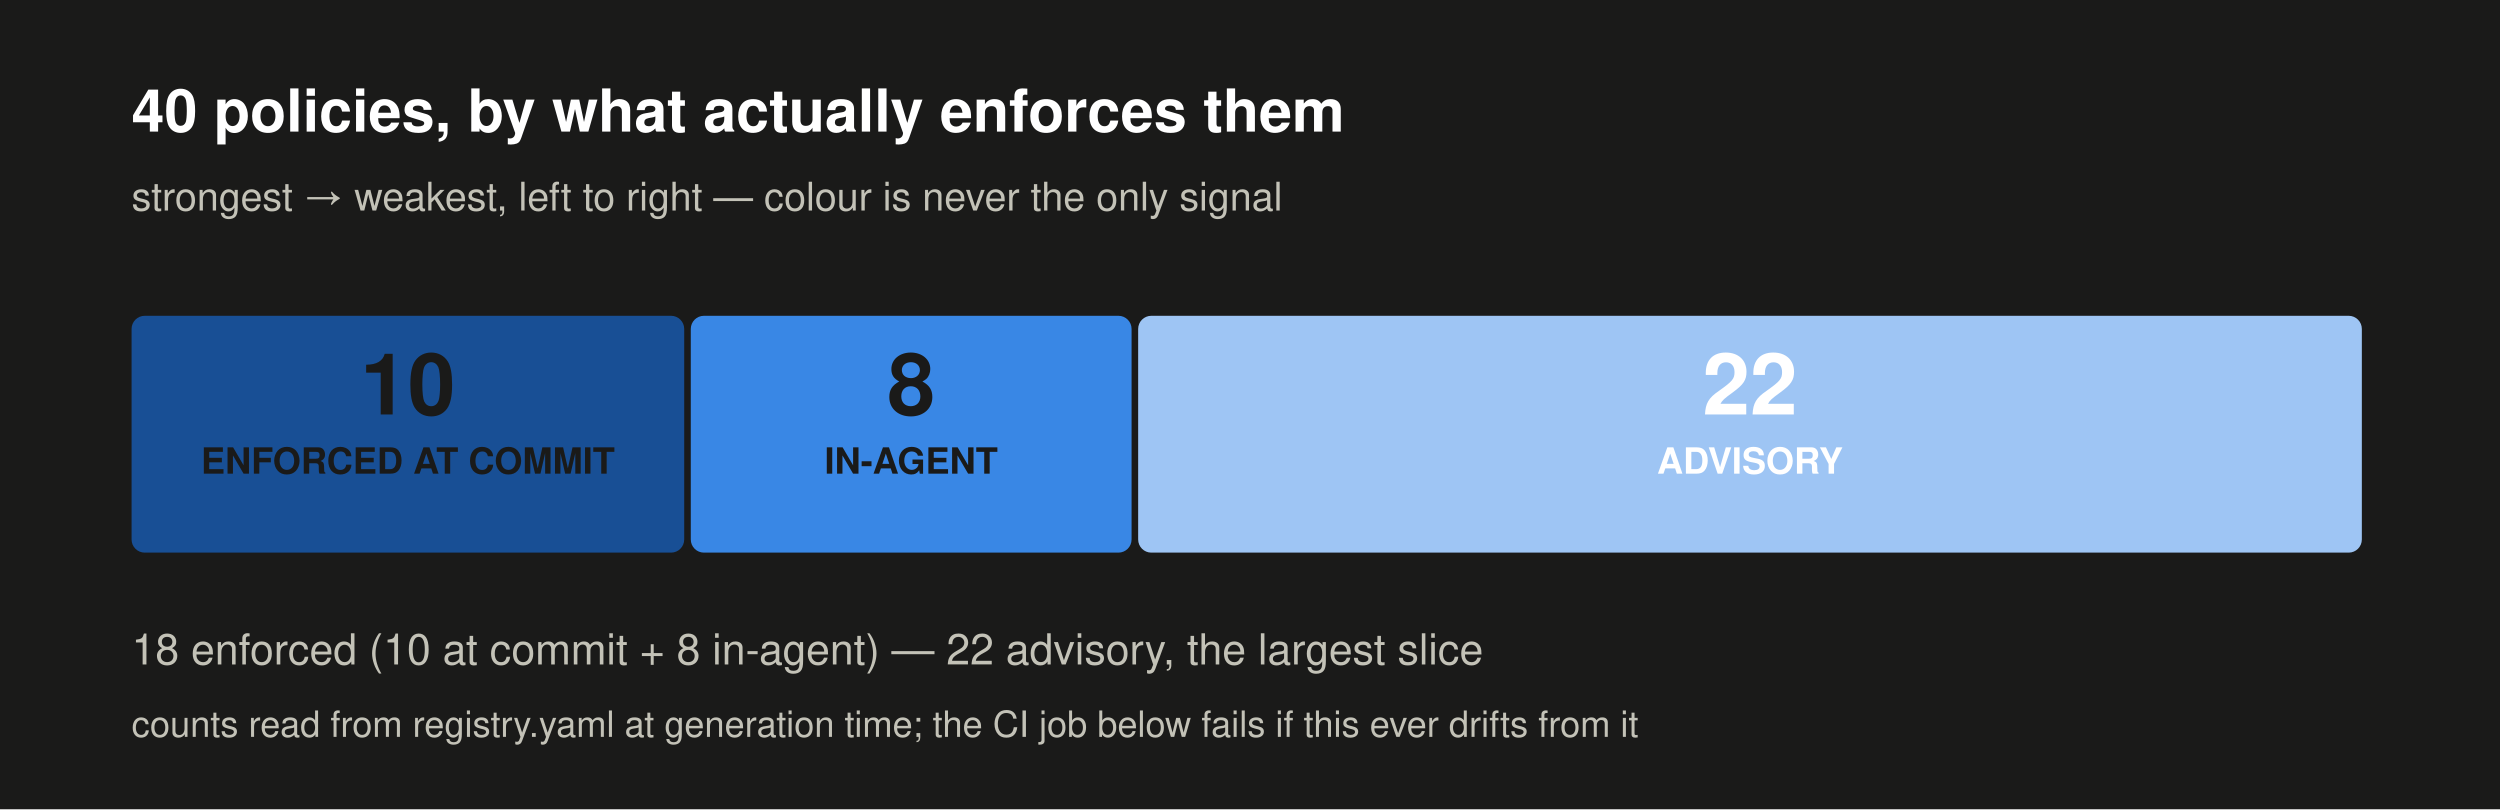
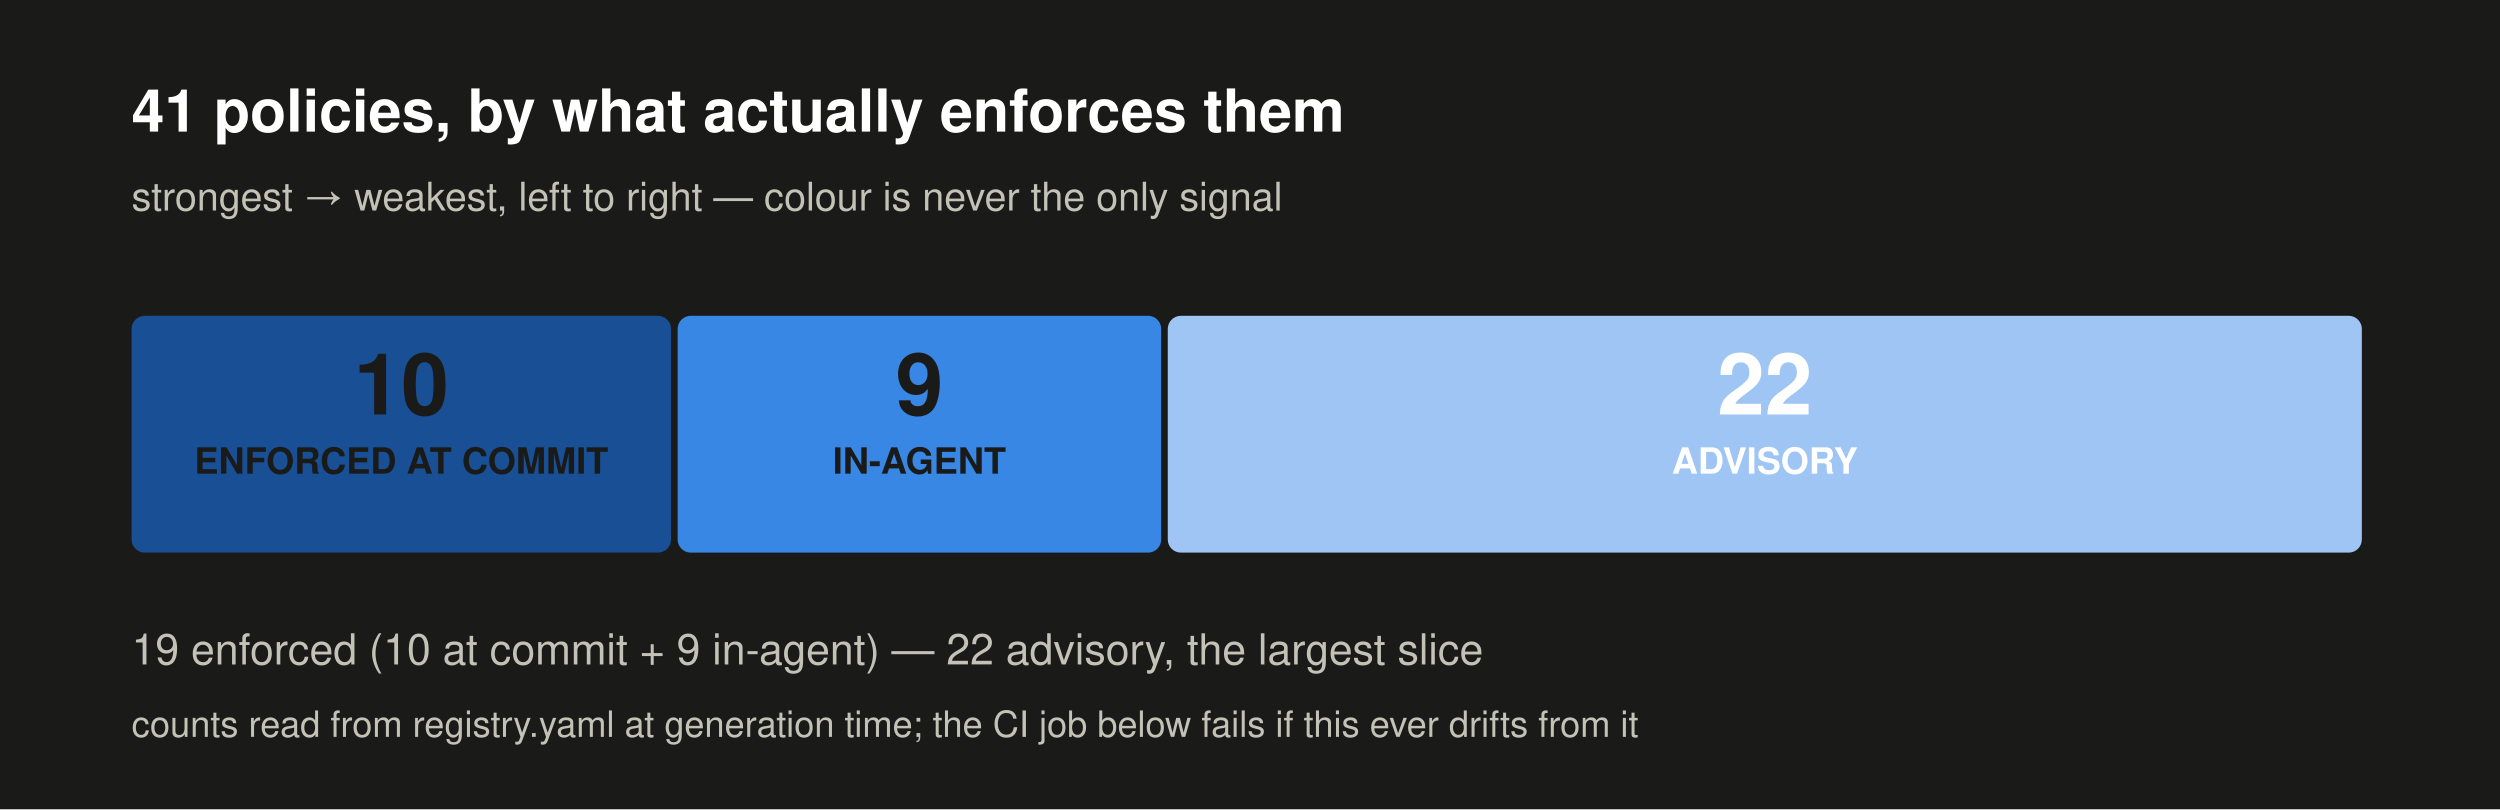
<svg xmlns="http://www.w3.org/2000/svg" width="760" height="246" viewBox="0 0 760 246" role="img" aria-labelledby="t d">
  <rect width="760" height="246" fill="#1a1a19" />
-   <text x="40" y="40" font-family="-apple-system, BlinkMacSystemFont, 'Segoe UI', Helvetica, Arial, sans-serif" font-size="18" font-weight="600" fill="#ffffff" text-anchor="start">40 policies, by what actually enforces them</text>
+   <text x="40" y="40" font-family="-apple-system, BlinkMacSystemFont, 'Segoe UI', Helvetica, Arial, sans-serif" font-size="18" font-weight="600" fill="#ffffff" text-anchor="start">41 policies, by what actually enforces them</text>
  <text x="40" y="64" font-family="-apple-system, BlinkMacSystemFont, 'Segoe UI', Helvetica, Arial, sans-serif" font-size="12" font-weight="400" fill="#c3c2b7" text-anchor="start">strongest → weakest, left to right — colour is never the only signal</text>
-   <rect x="40" y="96" width="168" height="72" rx="4" fill="#184f95" />
-   <text x="124" y="126" font-family="-apple-system, BlinkMacSystemFont, 'Segoe UI', Helvetica, Arial, sans-serif" font-size="26" font-weight="700" fill="#1a1a19" text-anchor="middle">10</text>
-   <text x="124" y="144" font-family="-apple-system, BlinkMacSystemFont, 'Segoe UI', Helvetica, Arial, sans-serif" font-size="11" font-weight="600" fill="#1a1a19" text-anchor="middle">ENFORCED AT COMMIT</text>
-   <rect x="210" y="96" width="134" height="72" rx="4" fill="#3987e5" />
-   <text x="277" y="126" font-family="-apple-system, BlinkMacSystemFont, 'Segoe UI', Helvetica, Arial, sans-serif" font-size="26" font-weight="700" fill="#1a1a19" text-anchor="middle">8</text>
-   <text x="277" y="144" font-family="-apple-system, BlinkMacSystemFont, 'Segoe UI', Helvetica, Arial, sans-serif" font-size="11" font-weight="600" fill="#1a1a19" text-anchor="middle">IN-AGENT</text>
-   <rect x="346" y="96" width="372" height="72" rx="4" fill="#9ec5f4" />
-   <text x="532" y="126" font-family="-apple-system, BlinkMacSystemFont, 'Segoe UI', Helvetica, Arial, sans-serif" font-size="26" font-weight="700" fill="#ffffff" text-anchor="middle">22</text>
-   <text x="532" y="144" font-family="-apple-system, BlinkMacSystemFont, 'Segoe UI', Helvetica, Arial, sans-serif" font-size="11" font-weight="600" fill="#ffffff" text-anchor="middle">ADVISORY</text>
-   <text x="40" y="202" font-family="-apple-system, BlinkMacSystemFont, 'Segoe UI', Helvetica, Arial, sans-serif" font-size="13" font-weight="400" fill="#c3c2b7" text-anchor="start">18 enforced (10 at commit + 8 in-agent) — 22 advisory, the largest slice</text>
+   <rect x="40" y="96" width="164" height="72" rx="4" fill="#184f95" />
+   <text x="122" y="126" font-family="-apple-system, BlinkMacSystemFont, 'Segoe UI', Helvetica, Arial, sans-serif" font-size="26" font-weight="700" fill="#1a1a19" text-anchor="middle">10</text>
+   <text x="122" y="144" font-family="-apple-system, BlinkMacSystemFont, 'Segoe UI', Helvetica, Arial, sans-serif" font-size="11" font-weight="600" fill="#1a1a19" text-anchor="middle">ENFORCED AT COMMIT</text>
+   <rect x="206" y="96" width="147" height="72" rx="4" fill="#3987e5" />
+   <text x="279.5" y="126" font-family="-apple-system, BlinkMacSystemFont, 'Segoe UI', Helvetica, Arial, sans-serif" font-size="26" font-weight="700" fill="#1a1a19" text-anchor="middle">9</text>
+   <text x="279.5" y="144" font-family="-apple-system, BlinkMacSystemFont, 'Segoe UI', Helvetica, Arial, sans-serif" font-size="11" font-weight="600" fill="#1a1a19" text-anchor="middle">IN-AGENT</text>
+   <rect x="355" y="96" width="363" height="72" rx="4" fill="#9ec5f4" />
+   <text x="536.5" y="126" font-family="-apple-system, BlinkMacSystemFont, 'Segoe UI', Helvetica, Arial, sans-serif" font-size="26" font-weight="700" fill="#ffffff" text-anchor="middle">22</text>
+   <text x="536.5" y="144" font-family="-apple-system, BlinkMacSystemFont, 'Segoe UI', Helvetica, Arial, sans-serif" font-size="11" font-weight="600" fill="#ffffff" text-anchor="middle">ADVISORY</text>
+   <text x="40" y="202" font-family="-apple-system, BlinkMacSystemFont, 'Segoe UI', Helvetica, Arial, sans-serif" font-size="13" font-weight="400" fill="#c3c2b7" text-anchor="start">19 enforced (10 at commit + 9 in-agent) — 22 advisory, the largest slice</text>
  <text x="40" y="224" font-family="-apple-system, BlinkMacSystemFont, 'Segoe UI', Helvetica, Arial, sans-serif" font-size="11" font-weight="400" fill="#c3c2b7" text-anchor="start">counts read from registry.yaml at generation time; the CI job below fails if this ever drifts from it</text>
</svg>
